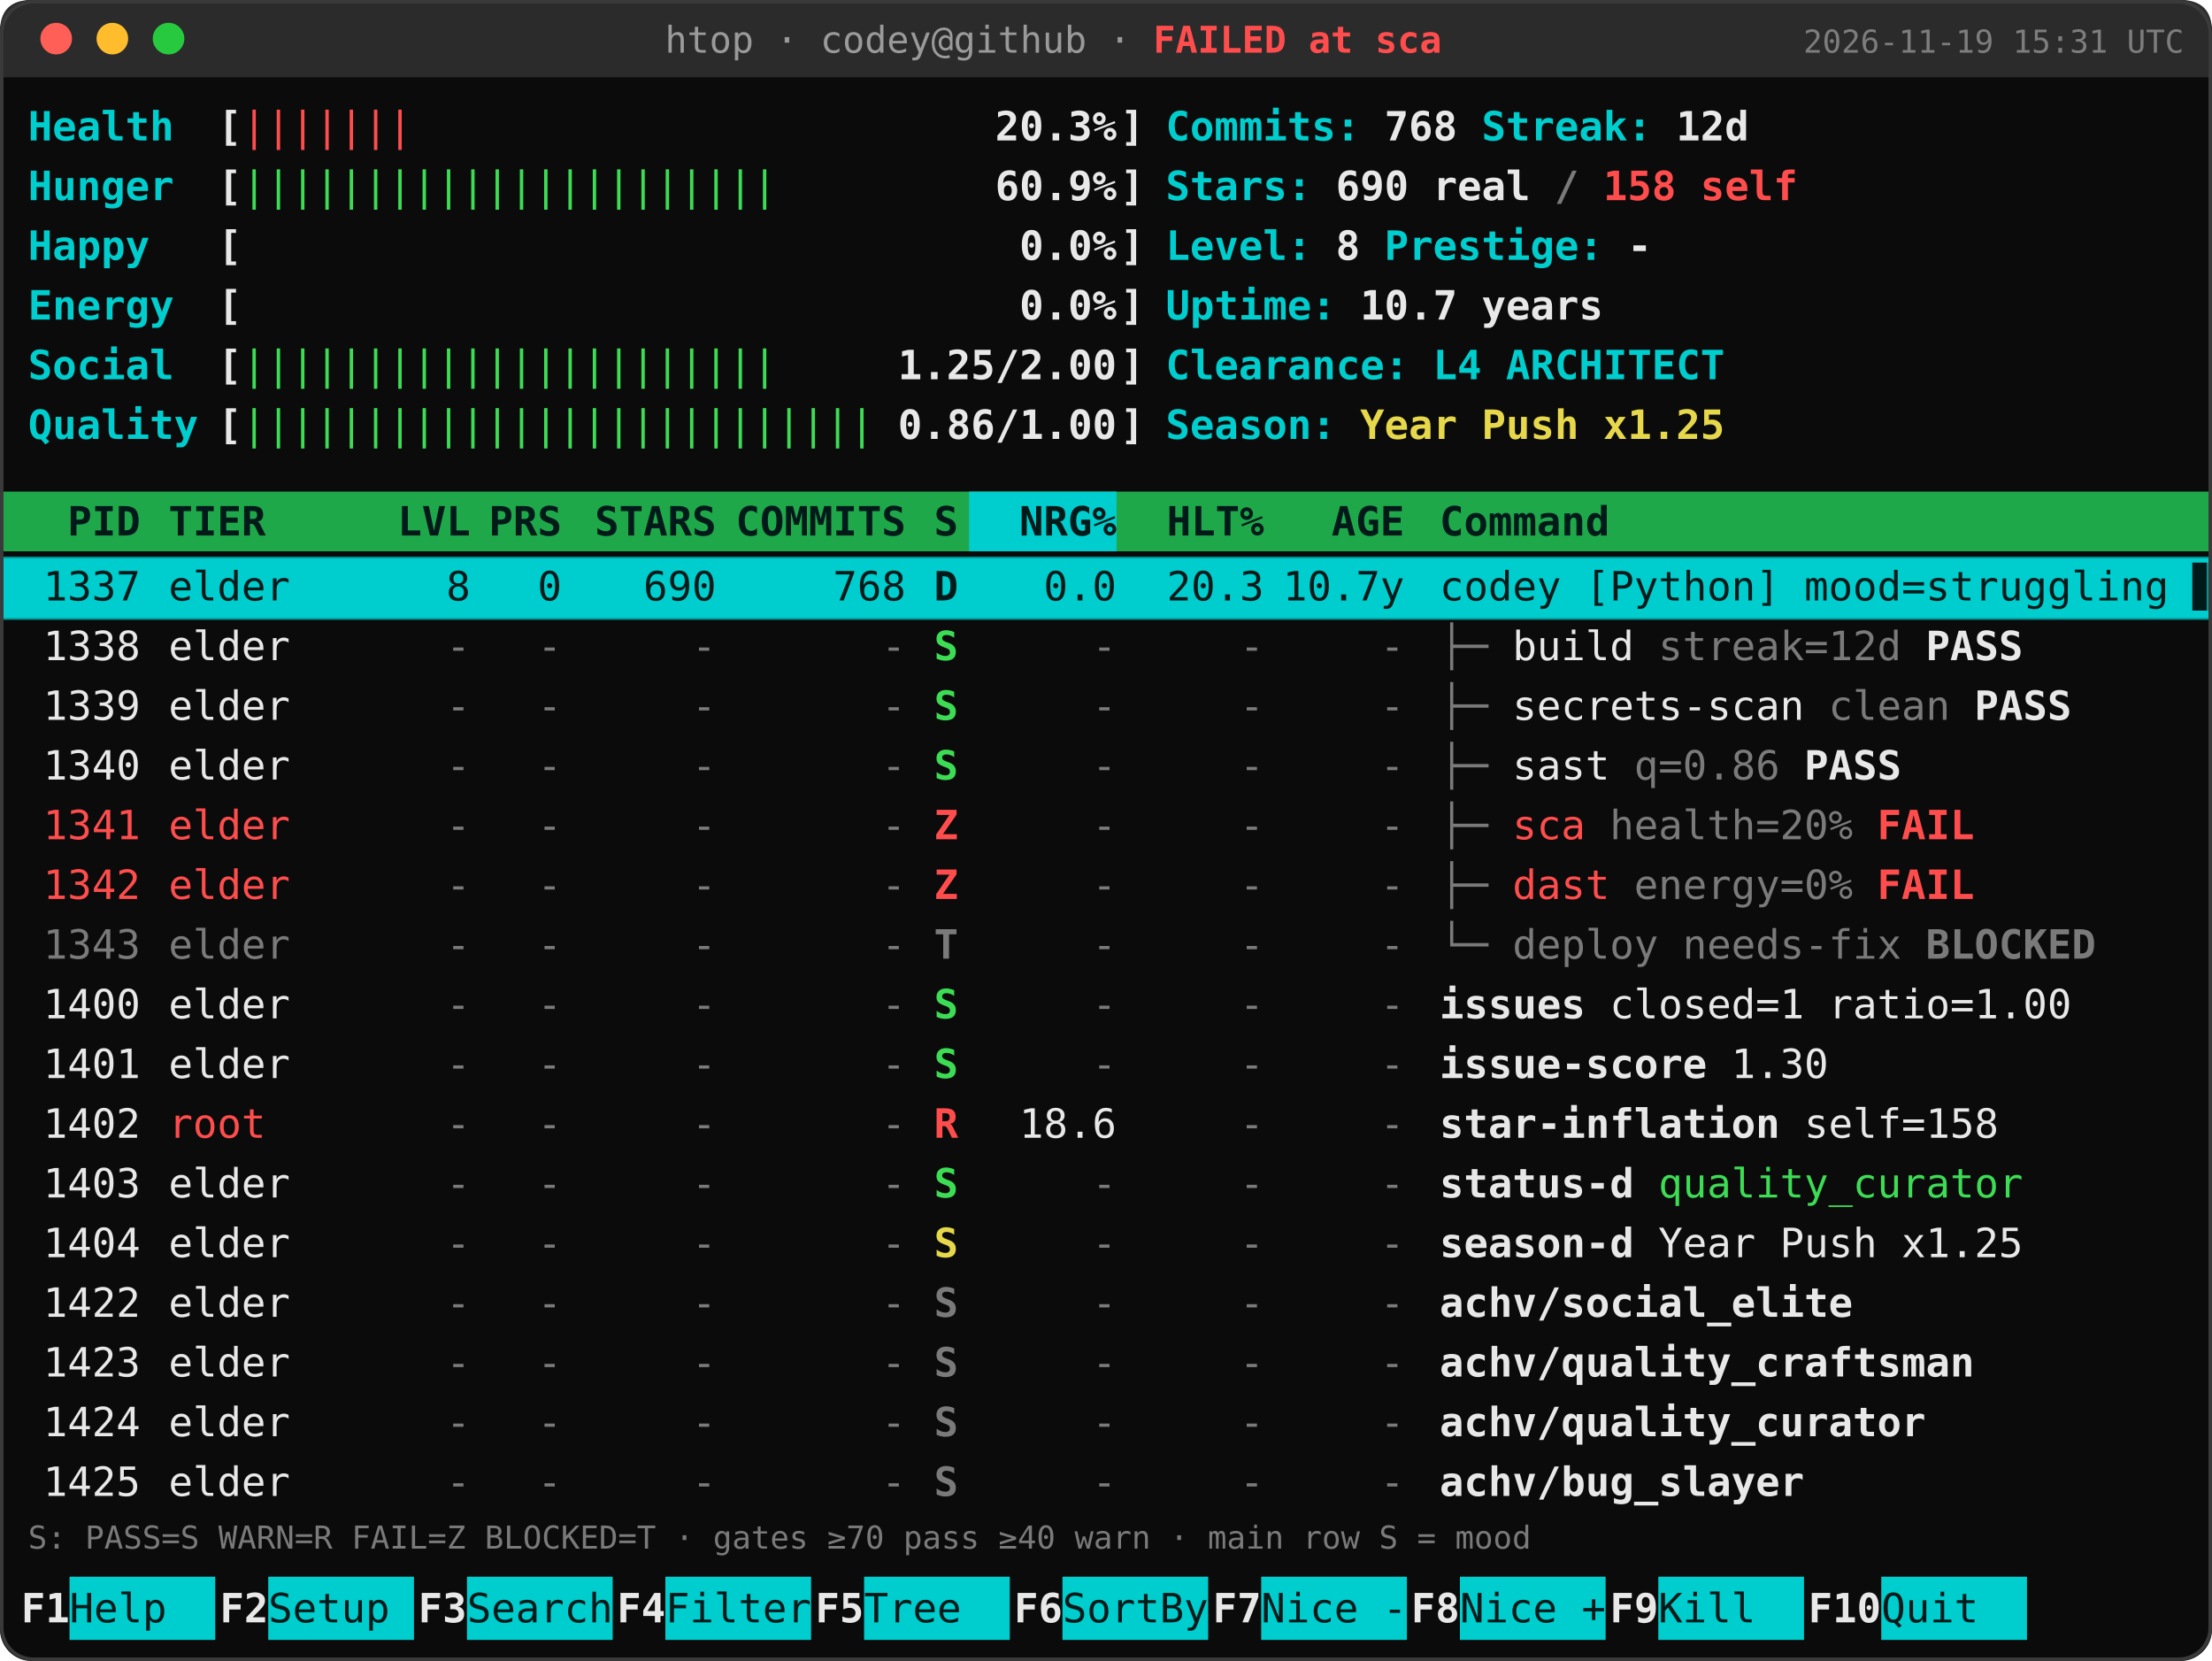
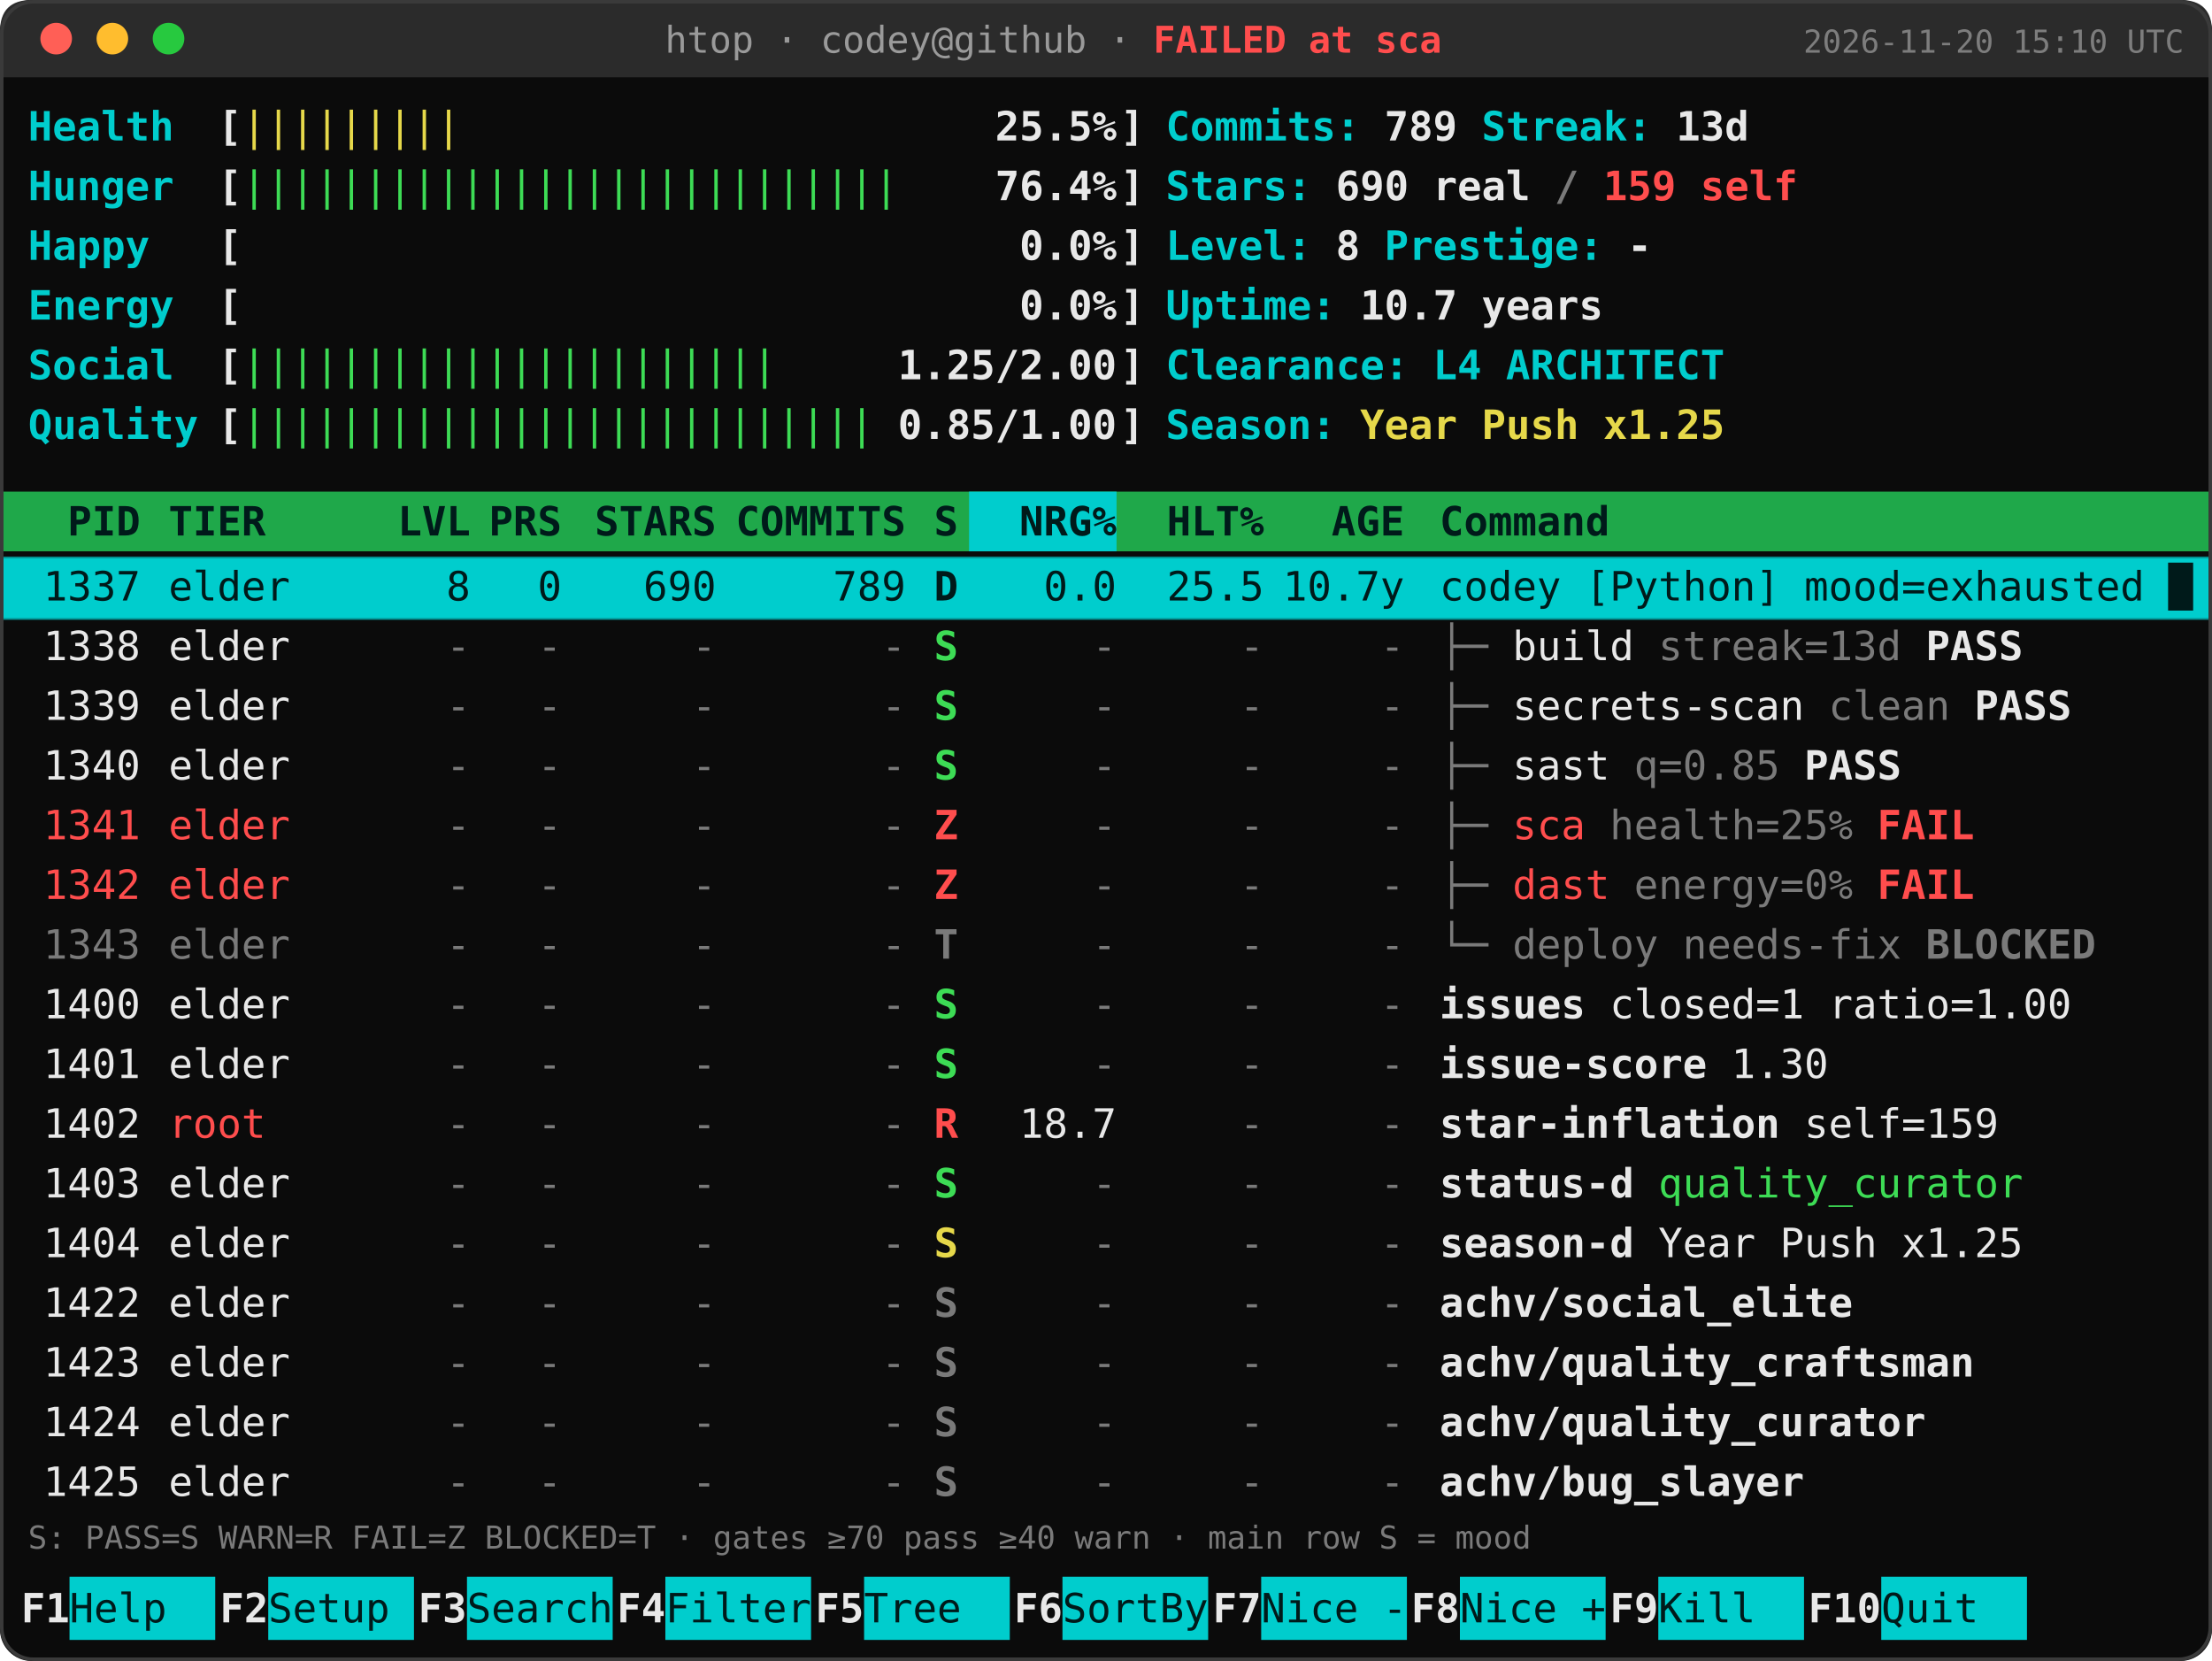
<svg xmlns="http://www.w3.org/2000/svg" width="630" height="473" viewBox="0 0 630 473">
  <style>
  text { font-family: 'DejaVu Sans Mono','Menlo','Consolas','Liberation Mono','Courier New',monospace; }
  @keyframes cur { 0%,49% { opacity:1 } 50%,100% { opacity:0 } }
  @keyframes pulse { 0%,100% { opacity:1 } 50% { opacity:0.72 } }
  @keyframes rowblink { 0%,100% { opacity:1 } 50% { opacity:0.45 } }
  @keyframes scan { from { transform:translateY(0) } to { transform:translateY(272px) } }
  .cursor { animation: cur 1s step-end infinite; }
  .bars   { animation: pulse 3.2s ease-in-out infinite; }
  .failrow { animation: rowblink 1.8s ease-in-out infinite; }
  .scan   { animation: scan 14.4s steps(16, end) infinite; }
</style>
  <rect width="630" height="473" rx="9" fill="#0b0b0b" />
  <path d="M0 22 V9 Q0 0 9 0 H621 Q630 0 630 9 V22 Z" fill="#2b2b2b" />
  <circle cx="16" cy="11" r="4.5" fill="#ff5f56" />
  <circle cx="32" cy="11" r="4.5" fill="#ffbd2e" />
  <circle cx="48" cy="11" r="4.5" fill="#27c93f" />
  <text x="300" y="15" text-anchor="middle" font-size="10.5" fill="#9a9a9a">htop · codey@github · <tspan fill="#ff4d4d" font-weight="700">FAILED at sca</tspan>
  </text>
-   <text x="622" y="15" text-anchor="end" font-size="9" fill="#7d7d7d">2026-11-19 15:31 UTC</text>
+   <text x="622" y="15" text-anchor="end" font-size="9" fill="#7d7d7d">2026-11-20 15:10 UTC</text>
  <text x="8" y="40" font-size="11.5" fill="#00cdcd" text-anchor="start" font-weight="700">Health</text>
  <text x="62" y="40" font-size="11.5" fill="#e8e8e8" text-anchor="start" font-weight="700">[</text>
-   <text class="bars" x="68.92" y="40" font-size="11.5" fill="#ff4d4d" textLength="48.44" lengthAdjust="spacing">|||||||</text>
-   <text x="318.04" y="40" font-size="11.5" fill="#e8e8e8" text-anchor="end" font-weight="700">20.3%</text>
+   <text class="bars" x="68.92" y="40" font-size="11.5" fill="#e6d84a" textLength="62.28" lengthAdjust="spacing">|||||||||</text>
+   <text x="318.04" y="40" font-size="11.5" fill="#e8e8e8" text-anchor="end" font-weight="700">25.5%</text>
  <text x="319.04" y="40" font-size="11.5" fill="#e8e8e8" text-anchor="start" font-weight="700">]</text>
  <text x="8" y="57" font-size="11.5" fill="#00cdcd" text-anchor="start" font-weight="700">Hunger</text>
  <text x="62" y="57" font-size="11.5" fill="#e8e8e8" text-anchor="start" font-weight="700">[</text>
-   <text class="bars" x="68.92" y="57" font-size="11.5" fill="#3ddc55" textLength="152.24" lengthAdjust="spacing">||||||||||||||||||||||</text>
-   <text x="318.04" y="57" font-size="11.5" fill="#e8e8e8" text-anchor="end" font-weight="700">60.9%</text>
+   <text class="bars" x="68.92" y="57" font-size="11.5" fill="#3ddc55" textLength="186.84" lengthAdjust="spacing">|||||||||||||||||||||||||||</text>
+   <text x="318.04" y="57" font-size="11.5" fill="#e8e8e8" text-anchor="end" font-weight="700">76.4%</text>
  <text x="319.04" y="57" font-size="11.5" fill="#e8e8e8" text-anchor="start" font-weight="700">]</text>
  <text x="8" y="74" font-size="11.5" fill="#00cdcd" text-anchor="start" font-weight="700">Happy</text>
  <text x="62" y="74" font-size="11.5" fill="#e8e8e8" text-anchor="start" font-weight="700">[</text>
  <text x="318.04" y="74" font-size="11.5" fill="#e8e8e8" text-anchor="end" font-weight="700">0.0%</text>
  <text x="319.04" y="74" font-size="11.5" fill="#e8e8e8" text-anchor="start" font-weight="700">]</text>
  <text x="8" y="91" font-size="11.5" fill="#00cdcd" text-anchor="start" font-weight="700">Energy</text>
  <text x="62" y="91" font-size="11.5" fill="#e8e8e8" text-anchor="start" font-weight="700">[</text>
  <text x="318.04" y="91" font-size="11.5" fill="#e8e8e8" text-anchor="end" font-weight="700">0.0%</text>
  <text x="319.04" y="91" font-size="11.5" fill="#e8e8e8" text-anchor="start" font-weight="700">]</text>
  <text x="8" y="108" font-size="11.5" fill="#00cdcd" text-anchor="start" font-weight="700">Social</text>
  <text x="62" y="108" font-size="11.5" fill="#e8e8e8" text-anchor="start" font-weight="700">[</text>
  <text class="bars" x="68.92" y="108" font-size="11.5" fill="#3ddc55" textLength="152.24" lengthAdjust="spacing">||||||||||||||||||||||</text>
  <text x="318.04" y="108" font-size="11.5" fill="#e8e8e8" text-anchor="end" font-weight="700">1.25/2.00</text>
  <text x="319.04" y="108" font-size="11.5" fill="#e8e8e8" text-anchor="start" font-weight="700">]</text>
  <text x="8" y="125" font-size="11.5" fill="#00cdcd" text-anchor="start" font-weight="700">Quality</text>
  <text x="62" y="125" font-size="11.5" fill="#e8e8e8" text-anchor="start" font-weight="700">[</text>
  <text class="bars" x="68.92" y="125" font-size="11.5" fill="#3ddc55" textLength="179.92" lengthAdjust="spacing">||||||||||||||||||||||||||</text>
-   <text x="318.04" y="125" font-size="11.5" fill="#e8e8e8" text-anchor="end" font-weight="700">0.86/1.00</text>
+   <text x="318.04" y="125" font-size="11.5" fill="#e8e8e8" text-anchor="end" font-weight="700">0.85/1.00</text>
  <text x="319.04" y="125" font-size="11.5" fill="#e8e8e8" text-anchor="start" font-weight="700">]</text>
  <text x="332" y="40" font-size="11.5" fill="#00cdcd" text-anchor="start" font-weight="700">Commits:</text>
-   <text x="394.28" y="40" font-size="11.5" fill="#e8e8e8" font-weight="700">768 <tspan fill="#00cdcd">Streak:</tspan> 12d</text>
+   <text x="394.28" y="40" font-size="11.5" fill="#e8e8e8" font-weight="700">789 <tspan fill="#00cdcd">Streak:</tspan> 13d</text>
  <text x="332" y="57" font-size="11.5" fill="#00cdcd" text-anchor="start" font-weight="700">Stars:</text>
  <text x="380.44" y="57" font-size="11.5" fill="#e8e8e8" font-weight="700">690 real <tspan fill="#7a7a7a">/</tspan>
-     <tspan fill="#ff4d4d">158 self</tspan>
+     <tspan fill="#ff4d4d">159 self</tspan>
  </text>
  <text x="332" y="74" font-size="11.5" fill="#00cdcd" text-anchor="start" font-weight="700">Level:</text>
  <text x="380.44" y="74" font-size="11.5" fill="#e8e8e8" font-weight="700">8 <tspan fill="#00cdcd">Prestige:</tspan> -</text>
  <text x="332" y="91" font-size="11.5" fill="#00cdcd" text-anchor="start" font-weight="700">Uptime:</text>
  <text x="387.36" y="91" font-size="11.5" fill="#e8e8e8" font-weight="700">10.7 years</text>
  <text x="332" y="108" font-size="11.5" fill="#00cdcd" text-anchor="start" font-weight="700">Clearance:</text>
  <text x="408.12" y="108" font-size="11.5" fill="#e8e8e8" font-weight="700">
    <tspan fill="#00cdcd">L4 ARCHITECT</tspan>
  </text>
  <text x="332" y="125" font-size="11.5" fill="#00cdcd" text-anchor="start" font-weight="700">Season:</text>
  <text x="387.36" y="125" font-size="11.5" fill="#e8e8e8" font-weight="700">
    <tspan fill="#e6d84a">Year Push x1.25</tspan>
  </text>
  <rect x="0" y="140" width="630" height="17" fill="#1fa84a" />
  <rect x="276" y="140" width="42" height="17" fill="#00cdcd" />
  <text x="40" y="152.5" font-size="11.5" fill="#001a1a" text-anchor="end" font-weight="700">PID</text>
  <text x="48" y="152.5" font-size="11.5" fill="#001a1a" text-anchor="start" font-weight="700">TIER</text>
  <text x="134" y="152.5" font-size="11.5" fill="#001a1a" text-anchor="end" font-weight="700">LVL</text>
  <text x="160" y="152.5" font-size="11.5" fill="#001a1a" text-anchor="end" font-weight="700">PRS</text>
  <text x="204" y="152.5" font-size="11.5" fill="#001a1a" text-anchor="end" font-weight="700">STARS</text>
  <text x="258" y="152.5" font-size="11.5" fill="#001a1a" text-anchor="end" font-weight="700">COMMITS</text>
  <text x="266" y="152.5" font-size="11.5" fill="#001a1a" text-anchor="start" font-weight="700">S</text>
  <text x="318" y="152.5" font-size="11.5" fill="#001a1a" text-anchor="end" font-weight="700">NRG%</text>
  <text x="360" y="152.5" font-size="11.5" fill="#001a1a" text-anchor="end" font-weight="700">HLT%</text>
  <text x="400" y="152.5" font-size="11.5" fill="#001a1a" text-anchor="end" font-weight="700">AGE</text>
  <text x="410" y="152.5" font-size="11.5" fill="#001a1a" text-anchor="start" font-weight="700">Command</text>
  <rect x="0" y="159" width="630" height="17" fill="#00cdcd" />
  <text x="40" y="171" font-size="11.5" fill="#001a1a" text-anchor="end">1337</text>
  <text x="48" y="171" font-size="11.5" fill="#001a1a" text-anchor="start">elder</text>
  <text x="134" y="171" font-size="11.5" fill="#001a1a" text-anchor="end">8</text>
  <text x="160" y="171" font-size="11.5" fill="#001a1a" text-anchor="end">0</text>
  <text x="204" y="171" font-size="11.5" fill="#001a1a" text-anchor="end">690</text>
-   <text x="258" y="171" font-size="11.5" fill="#001a1a" text-anchor="end">768</text>
+   <text x="258" y="171" font-size="11.5" fill="#001a1a" text-anchor="end">789</text>
  <text x="266" y="171" font-size="11.5" fill="#001a1a" text-anchor="start" font-weight="700">D</text>
  <text x="318" y="171" font-size="11.5" fill="#001a1a" text-anchor="end">0.0</text>
-   <text x="360" y="171" font-size="11.5" fill="#001a1a" text-anchor="end">20.3</text>
+   <text x="360" y="171" font-size="11.5" fill="#001a1a" text-anchor="end">25.5</text>
  <text x="400" y="171" font-size="11.5" fill="#001a1a" text-anchor="end">10.7y</text>
-   <text x="410" y="171" font-size="11.5" fill="#001a1a">codey [Python] mood=struggling</text>
-   <text class="cursor" x="624.5" y="171" font-size="11.5" fill="#001a1a">█</text>
+   <text x="410" y="171" font-size="11.5" fill="#001a1a">codey [Python] mood=exhausted</text>
+   <text class="cursor" x="617.6" y="171" font-size="11.5" fill="#001a1a">█</text>
  <text x="40" y="188" font-size="11.5" fill="#e8e8e8" text-anchor="end">1338</text>
  <text x="48" y="188" font-size="11.5" fill="#e8e8e8" text-anchor="start">elder</text>
  <text x="134" y="188" font-size="11.5" fill="#7a7a7a" text-anchor="end">-</text>
  <text x="160" y="188" font-size="11.5" fill="#7a7a7a" text-anchor="end">-</text>
  <text x="204" y="188" font-size="11.5" fill="#7a7a7a" text-anchor="end">-</text>
  <text x="258" y="188" font-size="11.5" fill="#7a7a7a" text-anchor="end">-</text>
  <text x="266" y="188" font-size="11.5" fill="#3ddc55" text-anchor="start" font-weight="700">S</text>
  <text x="318" y="188" font-size="11.5" fill="#7a7a7a" text-anchor="end">-</text>
  <text x="360" y="188" font-size="11.5" fill="#7a7a7a" text-anchor="end">-</text>
  <text x="400" y="188" font-size="11.5" fill="#7a7a7a" text-anchor="end">-</text>
  <text x="410" y="188" font-size="11.5" fill="#e8e8e8">
-     <tspan fill="#7a7a7a">├─</tspan> build <tspan fill="#7a7a7a">streak=12d</tspan>
+     <tspan fill="#7a7a7a">├─</tspan> build <tspan fill="#7a7a7a">streak=13d</tspan>
    <tspan font-weight="700">PASS</tspan>
  </text>
  <text x="40" y="205" font-size="11.5" fill="#e8e8e8" text-anchor="end">1339</text>
  <text x="48" y="205" font-size="11.5" fill="#e8e8e8" text-anchor="start">elder</text>
  <text x="134" y="205" font-size="11.5" fill="#7a7a7a" text-anchor="end">-</text>
  <text x="160" y="205" font-size="11.5" fill="#7a7a7a" text-anchor="end">-</text>
  <text x="204" y="205" font-size="11.5" fill="#7a7a7a" text-anchor="end">-</text>
  <text x="258" y="205" font-size="11.5" fill="#7a7a7a" text-anchor="end">-</text>
  <text x="266" y="205" font-size="11.5" fill="#3ddc55" text-anchor="start" font-weight="700">S</text>
  <text x="318" y="205" font-size="11.5" fill="#7a7a7a" text-anchor="end">-</text>
  <text x="360" y="205" font-size="11.5" fill="#7a7a7a" text-anchor="end">-</text>
  <text x="400" y="205" font-size="11.5" fill="#7a7a7a" text-anchor="end">-</text>
  <text x="410" y="205" font-size="11.5" fill="#e8e8e8">
    <tspan fill="#7a7a7a">├─</tspan> secrets-scan <tspan fill="#7a7a7a">clean</tspan>
    <tspan font-weight="700">PASS</tspan>
  </text>
  <text x="40" y="222" font-size="11.5" fill="#e8e8e8" text-anchor="end">1340</text>
  <text x="48" y="222" font-size="11.5" fill="#e8e8e8" text-anchor="start">elder</text>
  <text x="134" y="222" font-size="11.5" fill="#7a7a7a" text-anchor="end">-</text>
  <text x="160" y="222" font-size="11.5" fill="#7a7a7a" text-anchor="end">-</text>
  <text x="204" y="222" font-size="11.5" fill="#7a7a7a" text-anchor="end">-</text>
  <text x="258" y="222" font-size="11.5" fill="#7a7a7a" text-anchor="end">-</text>
  <text x="266" y="222" font-size="11.5" fill="#3ddc55" text-anchor="start" font-weight="700">S</text>
  <text x="318" y="222" font-size="11.5" fill="#7a7a7a" text-anchor="end">-</text>
  <text x="360" y="222" font-size="11.5" fill="#7a7a7a" text-anchor="end">-</text>
  <text x="400" y="222" font-size="11.5" fill="#7a7a7a" text-anchor="end">-</text>
  <text x="410" y="222" font-size="11.5" fill="#e8e8e8">
-     <tspan fill="#7a7a7a">├─</tspan> sast <tspan fill="#7a7a7a">q=0.86</tspan>
+     <tspan fill="#7a7a7a">├─</tspan> sast <tspan fill="#7a7a7a">q=0.85</tspan>
    <tspan font-weight="700">PASS</tspan>
  </text>
  <g class="failrow">
    <text x="40" y="239" font-size="11.5" fill="#ff4d4d" text-anchor="end">1341</text>
    <text x="48" y="239" font-size="11.5" fill="#ff4d4d" text-anchor="start">elder</text>
    <text x="134" y="239" font-size="11.5" fill="#7a7a7a" text-anchor="end">-</text>
    <text x="160" y="239" font-size="11.5" fill="#7a7a7a" text-anchor="end">-</text>
    <text x="204" y="239" font-size="11.5" fill="#7a7a7a" text-anchor="end">-</text>
    <text x="258" y="239" font-size="11.5" fill="#7a7a7a" text-anchor="end">-</text>
    <text x="266" y="239" font-size="11.5" fill="#ff4d4d" text-anchor="start" font-weight="700">Z</text>
    <text x="318" y="239" font-size="11.5" fill="#7a7a7a" text-anchor="end">-</text>
    <text x="360" y="239" font-size="11.5" fill="#7a7a7a" text-anchor="end">-</text>
    <text x="400" y="239" font-size="11.5" fill="#7a7a7a" text-anchor="end">-</text>
    <text x="410" y="239" font-size="11.5" fill="#ff4d4d">
-       <tspan fill="#7a7a7a">├─</tspan> sca <tspan fill="#7a7a7a">health=20%</tspan>
+       <tspan fill="#7a7a7a">├─</tspan> sca <tspan fill="#7a7a7a">health=25%</tspan>
      <tspan font-weight="700">FAIL</tspan>
    </text>
  </g>
  <g class="failrow">
    <text x="40" y="256" font-size="11.5" fill="#ff4d4d" text-anchor="end">1342</text>
    <text x="48" y="256" font-size="11.5" fill="#ff4d4d" text-anchor="start">elder</text>
    <text x="134" y="256" font-size="11.5" fill="#7a7a7a" text-anchor="end">-</text>
    <text x="160" y="256" font-size="11.5" fill="#7a7a7a" text-anchor="end">-</text>
    <text x="204" y="256" font-size="11.5" fill="#7a7a7a" text-anchor="end">-</text>
    <text x="258" y="256" font-size="11.5" fill="#7a7a7a" text-anchor="end">-</text>
    <text x="266" y="256" font-size="11.5" fill="#ff4d4d" text-anchor="start" font-weight="700">Z</text>
    <text x="318" y="256" font-size="11.5" fill="#7a7a7a" text-anchor="end">-</text>
    <text x="360" y="256" font-size="11.5" fill="#7a7a7a" text-anchor="end">-</text>
    <text x="400" y="256" font-size="11.5" fill="#7a7a7a" text-anchor="end">-</text>
    <text x="410" y="256" font-size="11.5" fill="#ff4d4d">
      <tspan fill="#7a7a7a">├─</tspan> dast <tspan fill="#7a7a7a">energy=0%</tspan>
      <tspan font-weight="700">FAIL</tspan>
    </text>
  </g>
  <text x="40" y="273" font-size="11.5" fill="#7a7a7a" text-anchor="end">1343</text>
  <text x="48" y="273" font-size="11.5" fill="#7a7a7a" text-anchor="start">elder</text>
  <text x="134" y="273" font-size="11.5" fill="#7a7a7a" text-anchor="end">-</text>
  <text x="160" y="273" font-size="11.5" fill="#7a7a7a" text-anchor="end">-</text>
  <text x="204" y="273" font-size="11.5" fill="#7a7a7a" text-anchor="end">-</text>
  <text x="258" y="273" font-size="11.5" fill="#7a7a7a" text-anchor="end">-</text>
  <text x="266" y="273" font-size="11.5" fill="#7a7a7a" text-anchor="start" font-weight="700">T</text>
  <text x="318" y="273" font-size="11.5" fill="#7a7a7a" text-anchor="end">-</text>
  <text x="360" y="273" font-size="11.5" fill="#7a7a7a" text-anchor="end">-</text>
  <text x="400" y="273" font-size="11.5" fill="#7a7a7a" text-anchor="end">-</text>
  <text x="410" y="273" font-size="11.5" fill="#7a7a7a">
    <tspan fill="#7a7a7a">└─</tspan> deploy <tspan fill="#7a7a7a">needs-fix</tspan>
    <tspan font-weight="700">BLOCKED</tspan>
  </text>
  <text x="40" y="290" font-size="11.5" fill="#e8e8e8" text-anchor="end">1400</text>
  <text x="48" y="290" font-size="11.5" fill="#e8e8e8" text-anchor="start">elder</text>
  <text x="134" y="290" font-size="11.5" fill="#7a7a7a" text-anchor="end">-</text>
  <text x="160" y="290" font-size="11.5" fill="#7a7a7a" text-anchor="end">-</text>
  <text x="204" y="290" font-size="11.5" fill="#7a7a7a" text-anchor="end">-</text>
  <text x="258" y="290" font-size="11.5" fill="#7a7a7a" text-anchor="end">-</text>
  <text x="266" y="290" font-size="11.5" fill="#3ddc55" text-anchor="start" font-weight="700">S</text>
  <text x="318" y="290" font-size="11.5" fill="#7a7a7a" text-anchor="end">-</text>
  <text x="360" y="290" font-size="11.5" fill="#7a7a7a" text-anchor="end">-</text>
  <text x="400" y="290" font-size="11.5" fill="#7a7a7a" text-anchor="end">-</text>
  <text x="410" y="290" font-size="11.5" fill="#e8e8e8">
    <tspan font-weight="700">issues</tspan> closed=1 ratio=1.00</text>
  <text x="40" y="307" font-size="11.5" fill="#e8e8e8" text-anchor="end">1401</text>
  <text x="48" y="307" font-size="11.5" fill="#e8e8e8" text-anchor="start">elder</text>
  <text x="134" y="307" font-size="11.5" fill="#7a7a7a" text-anchor="end">-</text>
  <text x="160" y="307" font-size="11.5" fill="#7a7a7a" text-anchor="end">-</text>
  <text x="204" y="307" font-size="11.5" fill="#7a7a7a" text-anchor="end">-</text>
  <text x="258" y="307" font-size="11.5" fill="#7a7a7a" text-anchor="end">-</text>
  <text x="266" y="307" font-size="11.5" fill="#3ddc55" text-anchor="start" font-weight="700">S</text>
  <text x="318" y="307" font-size="11.5" fill="#7a7a7a" text-anchor="end">-</text>
  <text x="360" y="307" font-size="11.5" fill="#7a7a7a" text-anchor="end">-</text>
  <text x="400" y="307" font-size="11.5" fill="#7a7a7a" text-anchor="end">-</text>
  <text x="410" y="307" font-size="11.5" fill="#e8e8e8">
    <tspan font-weight="700">issue-score</tspan> 1.30</text>
  <text x="40" y="324" font-size="11.5" fill="#e8e8e8" text-anchor="end">1402</text>
  <text x="48" y="324" font-size="11.5" fill="#ff4d4d" text-anchor="start">root</text>
  <text x="134" y="324" font-size="11.5" fill="#7a7a7a" text-anchor="end">-</text>
  <text x="160" y="324" font-size="11.5" fill="#7a7a7a" text-anchor="end">-</text>
  <text x="204" y="324" font-size="11.5" fill="#7a7a7a" text-anchor="end">-</text>
  <text x="258" y="324" font-size="11.5" fill="#7a7a7a" text-anchor="end">-</text>
  <text x="266" y="324" font-size="11.5" fill="#ff4d4d" text-anchor="start" font-weight="700">R</text>
-   <text x="318" y="324" font-size="11.5" fill="#e8e8e8" text-anchor="end">18.6</text>
+   <text x="318" y="324" font-size="11.5" fill="#e8e8e8" text-anchor="end">18.7</text>
  <text x="360" y="324" font-size="11.5" fill="#7a7a7a" text-anchor="end">-</text>
  <text x="400" y="324" font-size="11.5" fill="#7a7a7a" text-anchor="end">-</text>
  <text x="410" y="324" font-size="11.5" fill="#e8e8e8">
-     <tspan font-weight="700">star-inflation</tspan> self=158</text>
+     <tspan font-weight="700">star-inflation</tspan> self=159</text>
  <text x="40" y="341" font-size="11.5" fill="#e8e8e8" text-anchor="end">1403</text>
  <text x="48" y="341" font-size="11.5" fill="#e8e8e8" text-anchor="start">elder</text>
  <text x="134" y="341" font-size="11.5" fill="#7a7a7a" text-anchor="end">-</text>
  <text x="160" y="341" font-size="11.5" fill="#7a7a7a" text-anchor="end">-</text>
  <text x="204" y="341" font-size="11.5" fill="#7a7a7a" text-anchor="end">-</text>
  <text x="258" y="341" font-size="11.5" fill="#7a7a7a" text-anchor="end">-</text>
  <text x="266" y="341" font-size="11.5" fill="#3ddc55" text-anchor="start" font-weight="700">S</text>
  <text x="318" y="341" font-size="11.5" fill="#7a7a7a" text-anchor="end">-</text>
  <text x="360" y="341" font-size="11.5" fill="#7a7a7a" text-anchor="end">-</text>
  <text x="400" y="341" font-size="11.5" fill="#7a7a7a" text-anchor="end">-</text>
  <text x="410" y="341" font-size="11.5" fill="#e8e8e8">
    <tspan font-weight="700">status-d</tspan>
    <tspan fill="#3ddc55">quality_curator</tspan>
  </text>
  <text x="40" y="358" font-size="11.5" fill="#e8e8e8" text-anchor="end">1404</text>
  <text x="48" y="358" font-size="11.5" fill="#e8e8e8" text-anchor="start">elder</text>
  <text x="134" y="358" font-size="11.5" fill="#7a7a7a" text-anchor="end">-</text>
  <text x="160" y="358" font-size="11.5" fill="#7a7a7a" text-anchor="end">-</text>
  <text x="204" y="358" font-size="11.5" fill="#7a7a7a" text-anchor="end">-</text>
  <text x="258" y="358" font-size="11.5" fill="#7a7a7a" text-anchor="end">-</text>
  <text x="266" y="358" font-size="11.5" fill="#e6d84a" text-anchor="start" font-weight="700">S</text>
  <text x="318" y="358" font-size="11.5" fill="#7a7a7a" text-anchor="end">-</text>
  <text x="360" y="358" font-size="11.5" fill="#7a7a7a" text-anchor="end">-</text>
  <text x="400" y="358" font-size="11.5" fill="#7a7a7a" text-anchor="end">-</text>
  <text x="410" y="358" font-size="11.5" fill="#e8e8e8">
    <tspan font-weight="700">season-d</tspan> Year Push x1.25</text>
  <text x="40" y="375" font-size="11.5" fill="#e8e8e8" text-anchor="end">1422</text>
  <text x="48" y="375" font-size="11.5" fill="#e8e8e8" text-anchor="start">elder</text>
  <text x="134" y="375" font-size="11.5" fill="#7a7a7a" text-anchor="end">-</text>
  <text x="160" y="375" font-size="11.5" fill="#7a7a7a" text-anchor="end">-</text>
  <text x="204" y="375" font-size="11.5" fill="#7a7a7a" text-anchor="end">-</text>
  <text x="258" y="375" font-size="11.5" fill="#7a7a7a" text-anchor="end">-</text>
  <text x="266" y="375" font-size="11.5" fill="#7a7a7a" text-anchor="start" font-weight="700">S</text>
  <text x="318" y="375" font-size="11.5" fill="#7a7a7a" text-anchor="end">-</text>
  <text x="360" y="375" font-size="11.5" fill="#7a7a7a" text-anchor="end">-</text>
  <text x="400" y="375" font-size="11.5" fill="#7a7a7a" text-anchor="end">-</text>
  <text x="410" y="375" font-size="11.5" fill="#e8e8e8">
    <tspan font-weight="700">achv/social_elite</tspan>
  </text>
  <text x="40" y="392" font-size="11.5" fill="#e8e8e8" text-anchor="end">1423</text>
  <text x="48" y="392" font-size="11.5" fill="#e8e8e8" text-anchor="start">elder</text>
  <text x="134" y="392" font-size="11.5" fill="#7a7a7a" text-anchor="end">-</text>
  <text x="160" y="392" font-size="11.5" fill="#7a7a7a" text-anchor="end">-</text>
  <text x="204" y="392" font-size="11.5" fill="#7a7a7a" text-anchor="end">-</text>
  <text x="258" y="392" font-size="11.5" fill="#7a7a7a" text-anchor="end">-</text>
  <text x="266" y="392" font-size="11.5" fill="#7a7a7a" text-anchor="start" font-weight="700">S</text>
  <text x="318" y="392" font-size="11.5" fill="#7a7a7a" text-anchor="end">-</text>
  <text x="360" y="392" font-size="11.5" fill="#7a7a7a" text-anchor="end">-</text>
  <text x="400" y="392" font-size="11.5" fill="#7a7a7a" text-anchor="end">-</text>
  <text x="410" y="392" font-size="11.5" fill="#e8e8e8">
    <tspan font-weight="700">achv/quality_craftsman</tspan>
  </text>
  <text x="40" y="409" font-size="11.5" fill="#e8e8e8" text-anchor="end">1424</text>
  <text x="48" y="409" font-size="11.5" fill="#e8e8e8" text-anchor="start">elder</text>
  <text x="134" y="409" font-size="11.5" fill="#7a7a7a" text-anchor="end">-</text>
  <text x="160" y="409" font-size="11.5" fill="#7a7a7a" text-anchor="end">-</text>
  <text x="204" y="409" font-size="11.5" fill="#7a7a7a" text-anchor="end">-</text>
  <text x="258" y="409" font-size="11.5" fill="#7a7a7a" text-anchor="end">-</text>
  <text x="266" y="409" font-size="11.5" fill="#7a7a7a" text-anchor="start" font-weight="700">S</text>
  <text x="318" y="409" font-size="11.5" fill="#7a7a7a" text-anchor="end">-</text>
  <text x="360" y="409" font-size="11.5" fill="#7a7a7a" text-anchor="end">-</text>
  <text x="400" y="409" font-size="11.5" fill="#7a7a7a" text-anchor="end">-</text>
  <text x="410" y="409" font-size="11.5" fill="#e8e8e8">
    <tspan font-weight="700">achv/quality_curator</tspan>
  </text>
  <text x="40" y="426" font-size="11.5" fill="#e8e8e8" text-anchor="end">1425</text>
  <text x="48" y="426" font-size="11.5" fill="#e8e8e8" text-anchor="start">elder</text>
  <text x="134" y="426" font-size="11.5" fill="#7a7a7a" text-anchor="end">-</text>
  <text x="160" y="426" font-size="11.5" fill="#7a7a7a" text-anchor="end">-</text>
  <text x="204" y="426" font-size="11.5" fill="#7a7a7a" text-anchor="end">-</text>
  <text x="258" y="426" font-size="11.5" fill="#7a7a7a" text-anchor="end">-</text>
  <text x="266" y="426" font-size="11.5" fill="#7a7a7a" text-anchor="start" font-weight="700">S</text>
  <text x="318" y="426" font-size="11.5" fill="#7a7a7a" text-anchor="end">-</text>
  <text x="360" y="426" font-size="11.5" fill="#7a7a7a" text-anchor="end">-</text>
  <text x="400" y="426" font-size="11.5" fill="#7a7a7a" text-anchor="end">-</text>
  <text x="410" y="426" font-size="11.5" fill="#e8e8e8">
    <tspan font-weight="700">achv/bug_slayer</tspan>
  </text>
  <rect class="scan" x="1" y="159" width="628" height="17" fill="none" stroke="#00cdcd" stroke-width="1" opacity="0.7" />
  <text x="8" y="441" font-size="9" fill="#7a7a7a" text-anchor="start">S: PASS=S WARN=R FAIL=Z BLOCKED=T · gates ≥70 pass ≥40 warn · main row S = mood</text>
  <text x="6.0" y="462" font-size="11.5" fill="#e8e8e8" text-anchor="start" font-weight="700">F1</text>
  <rect x="19.8" y="449" width="41.5" height="18" fill="#00cdcd" />
  <text x="19.8" y="462" font-size="11.5" fill="#001a1a" text-anchor="start">Help  </text>
  <text x="62.6" y="462" font-size="11.5" fill="#e8e8e8" text-anchor="start" font-weight="700">F2</text>
  <rect x="76.4" y="449" width="41.5" height="18" fill="#00cdcd" />
  <text x="76.4" y="462" font-size="11.5" fill="#001a1a" text-anchor="start">Setup </text>
  <text x="119.1" y="462" font-size="11.5" fill="#e8e8e8" text-anchor="start" font-weight="700">F3</text>
  <rect x="133.0" y="449" width="41.5" height="18" fill="#00cdcd" />
  <text x="133.0" y="462" font-size="11.5" fill="#001a1a" text-anchor="start">Search</text>
  <text x="175.7" y="462" font-size="11.5" fill="#e8e8e8" text-anchor="start" font-weight="700">F4</text>
  <rect x="189.5" y="449" width="41.5" height="18" fill="#00cdcd" />
  <text x="189.5" y="462" font-size="11.5" fill="#001a1a" text-anchor="start">Filter</text>
  <text x="232.2" y="462" font-size="11.5" fill="#e8e8e8" text-anchor="start" font-weight="700">F5</text>
  <rect x="246.1" y="449" width="41.5" height="18" fill="#00cdcd" />
  <text x="246.1" y="462" font-size="11.5" fill="#001a1a" text-anchor="start">Tree  </text>
  <text x="288.8" y="462" font-size="11.5" fill="#e8e8e8" text-anchor="start" font-weight="700">F6</text>
  <rect x="302.6" y="449" width="41.5" height="18" fill="#00cdcd" />
  <text x="302.6" y="462" font-size="11.5" fill="#001a1a" text-anchor="start">SortBy</text>
  <text x="345.4" y="462" font-size="11.5" fill="#e8e8e8" text-anchor="start" font-weight="700">F7</text>
  <rect x="359.2" y="449" width="41.5" height="18" fill="#00cdcd" />
  <text x="359.2" y="462" font-size="11.5" fill="#001a1a" text-anchor="start">Nice -</text>
  <text x="401.9" y="462" font-size="11.5" fill="#e8e8e8" text-anchor="start" font-weight="700">F8</text>
  <rect x="415.8" y="449" width="41.5" height="18" fill="#00cdcd" />
  <text x="415.8" y="462" font-size="11.5" fill="#001a1a" text-anchor="start">Nice +</text>
  <text x="458.5" y="462" font-size="11.5" fill="#e8e8e8" text-anchor="start" font-weight="700">F9</text>
  <rect x="472.3" y="449" width="41.5" height="18" fill="#00cdcd" />
  <text x="472.3" y="462" font-size="11.5" fill="#001a1a" text-anchor="start">Kill  </text>
  <text x="515.0" y="462" font-size="11.5" fill="#e8e8e8" text-anchor="start" font-weight="700">F10</text>
  <rect x="535.8" y="449" width="41.5" height="18" fill="#00cdcd" />
  <text x="535.8" y="462" font-size="11.5" fill="#001a1a" text-anchor="start">Quit  </text>
  <rect x="0.5" y="0.5" width="629" height="472" rx="9" fill="none" stroke="#3a3a3a" />
</svg>
